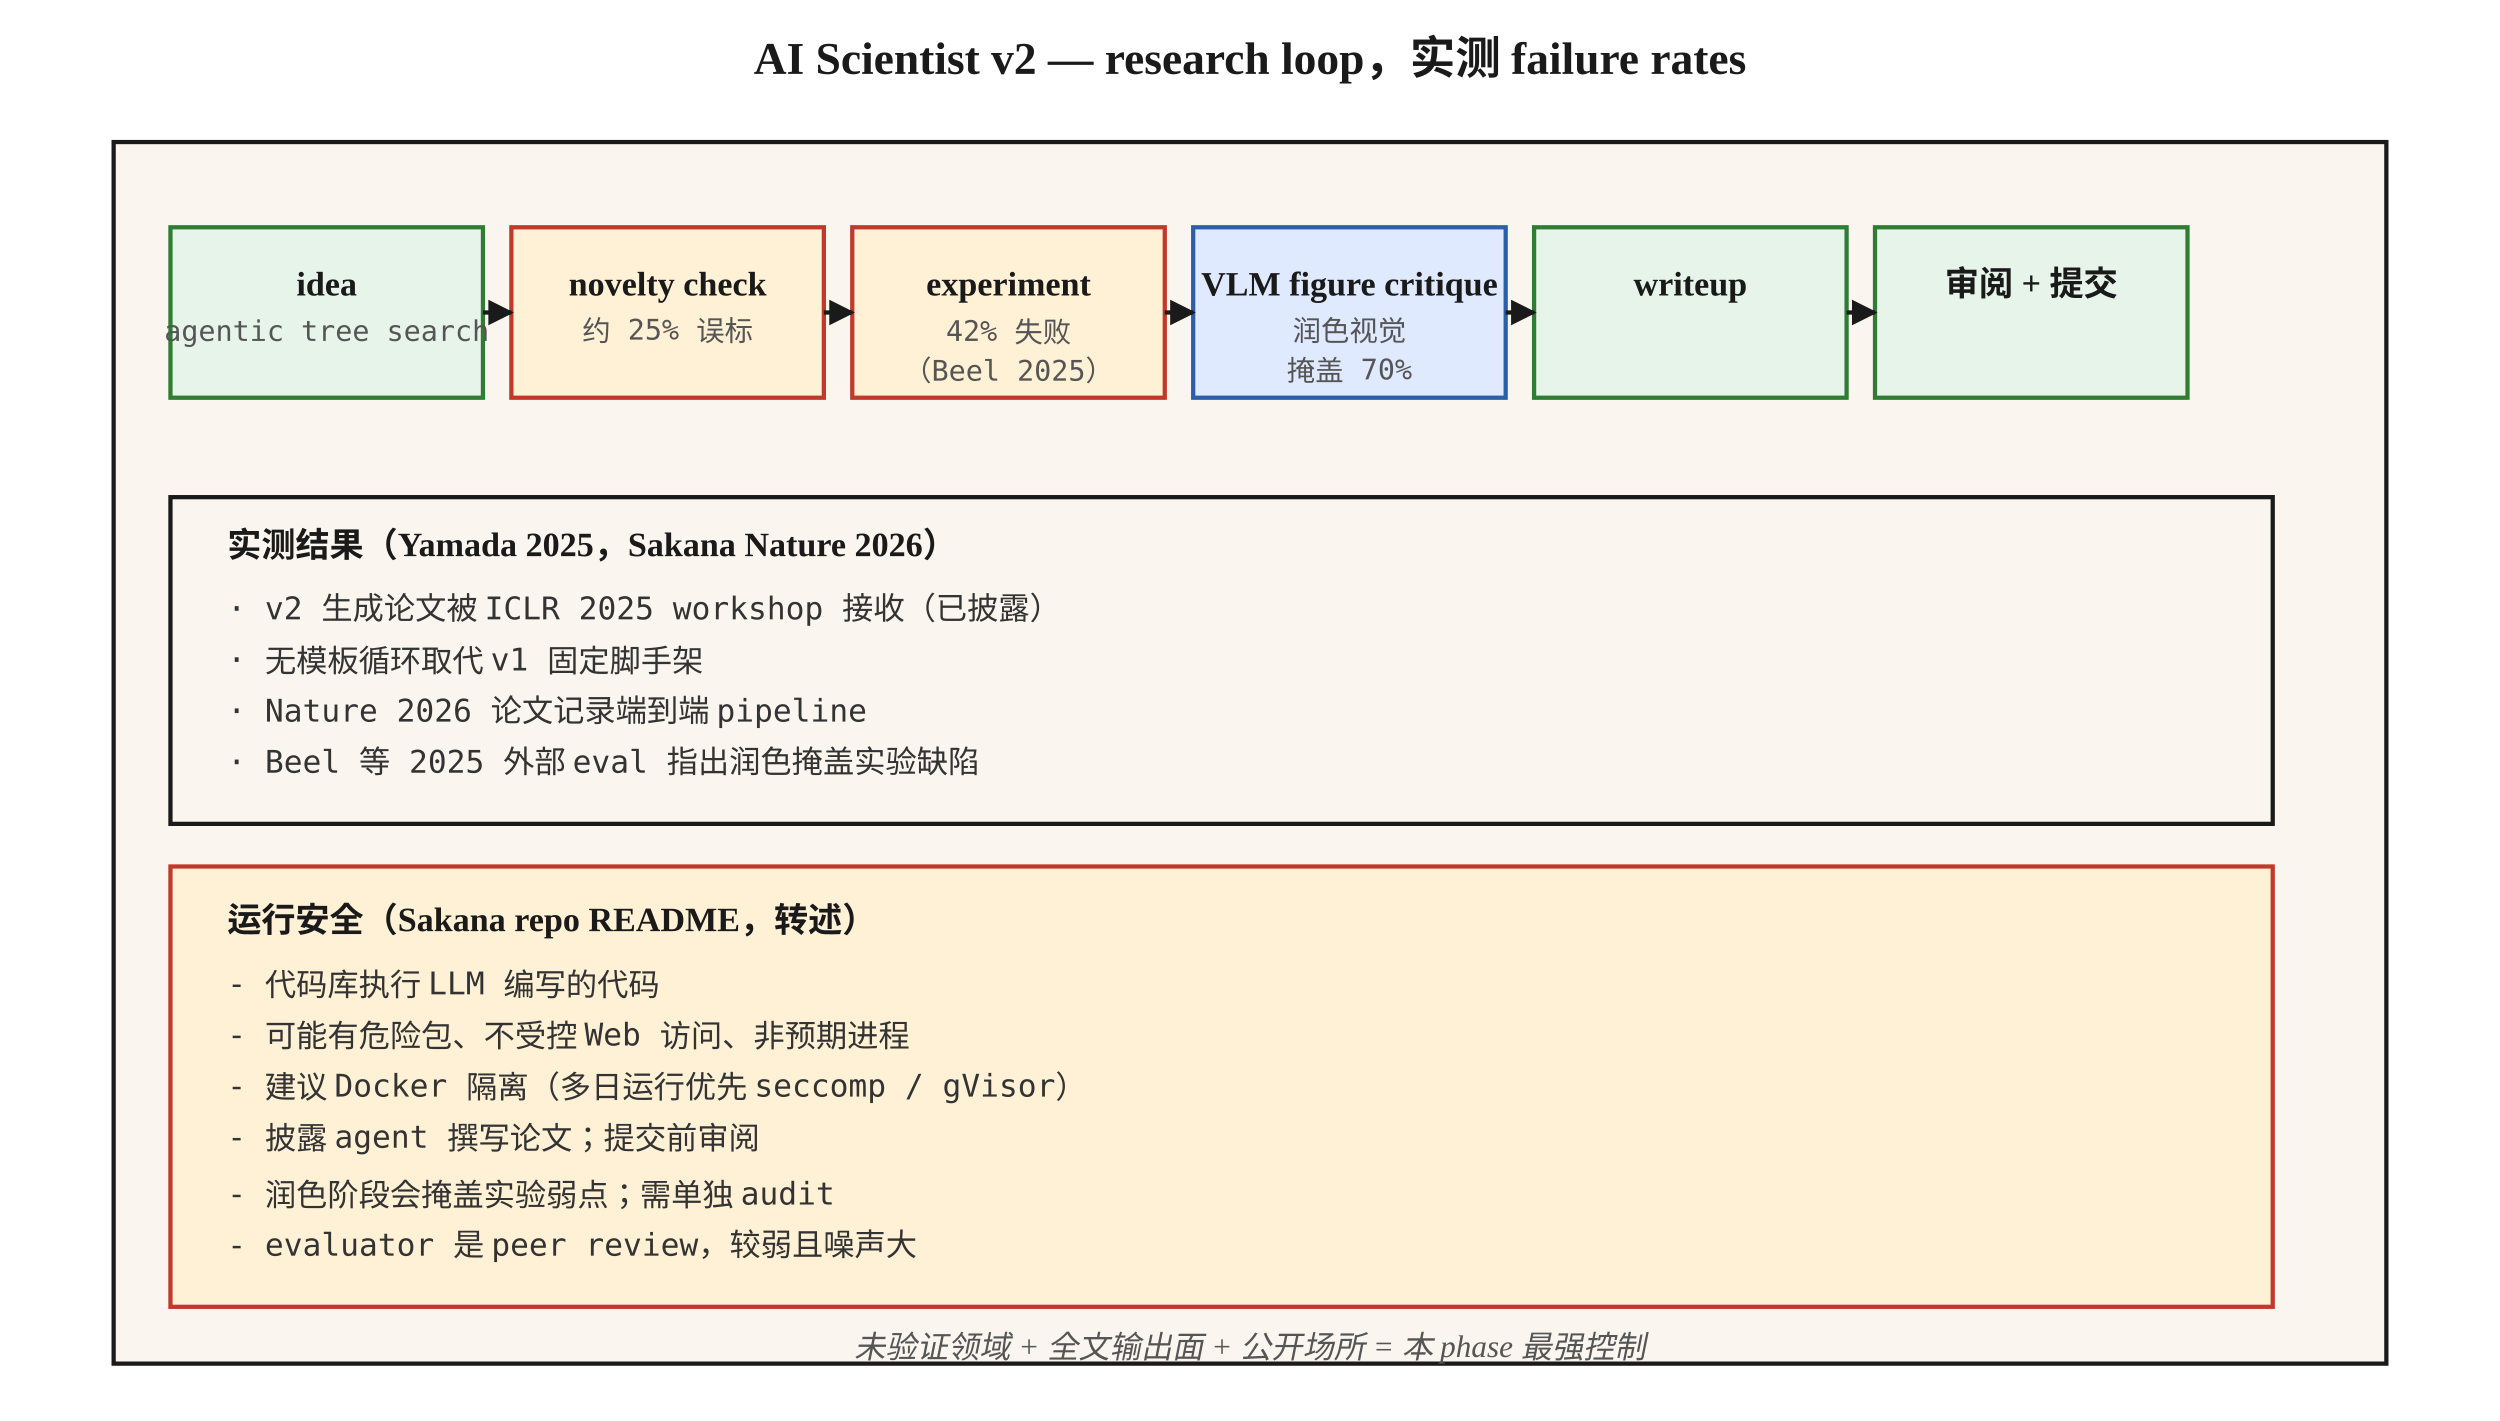
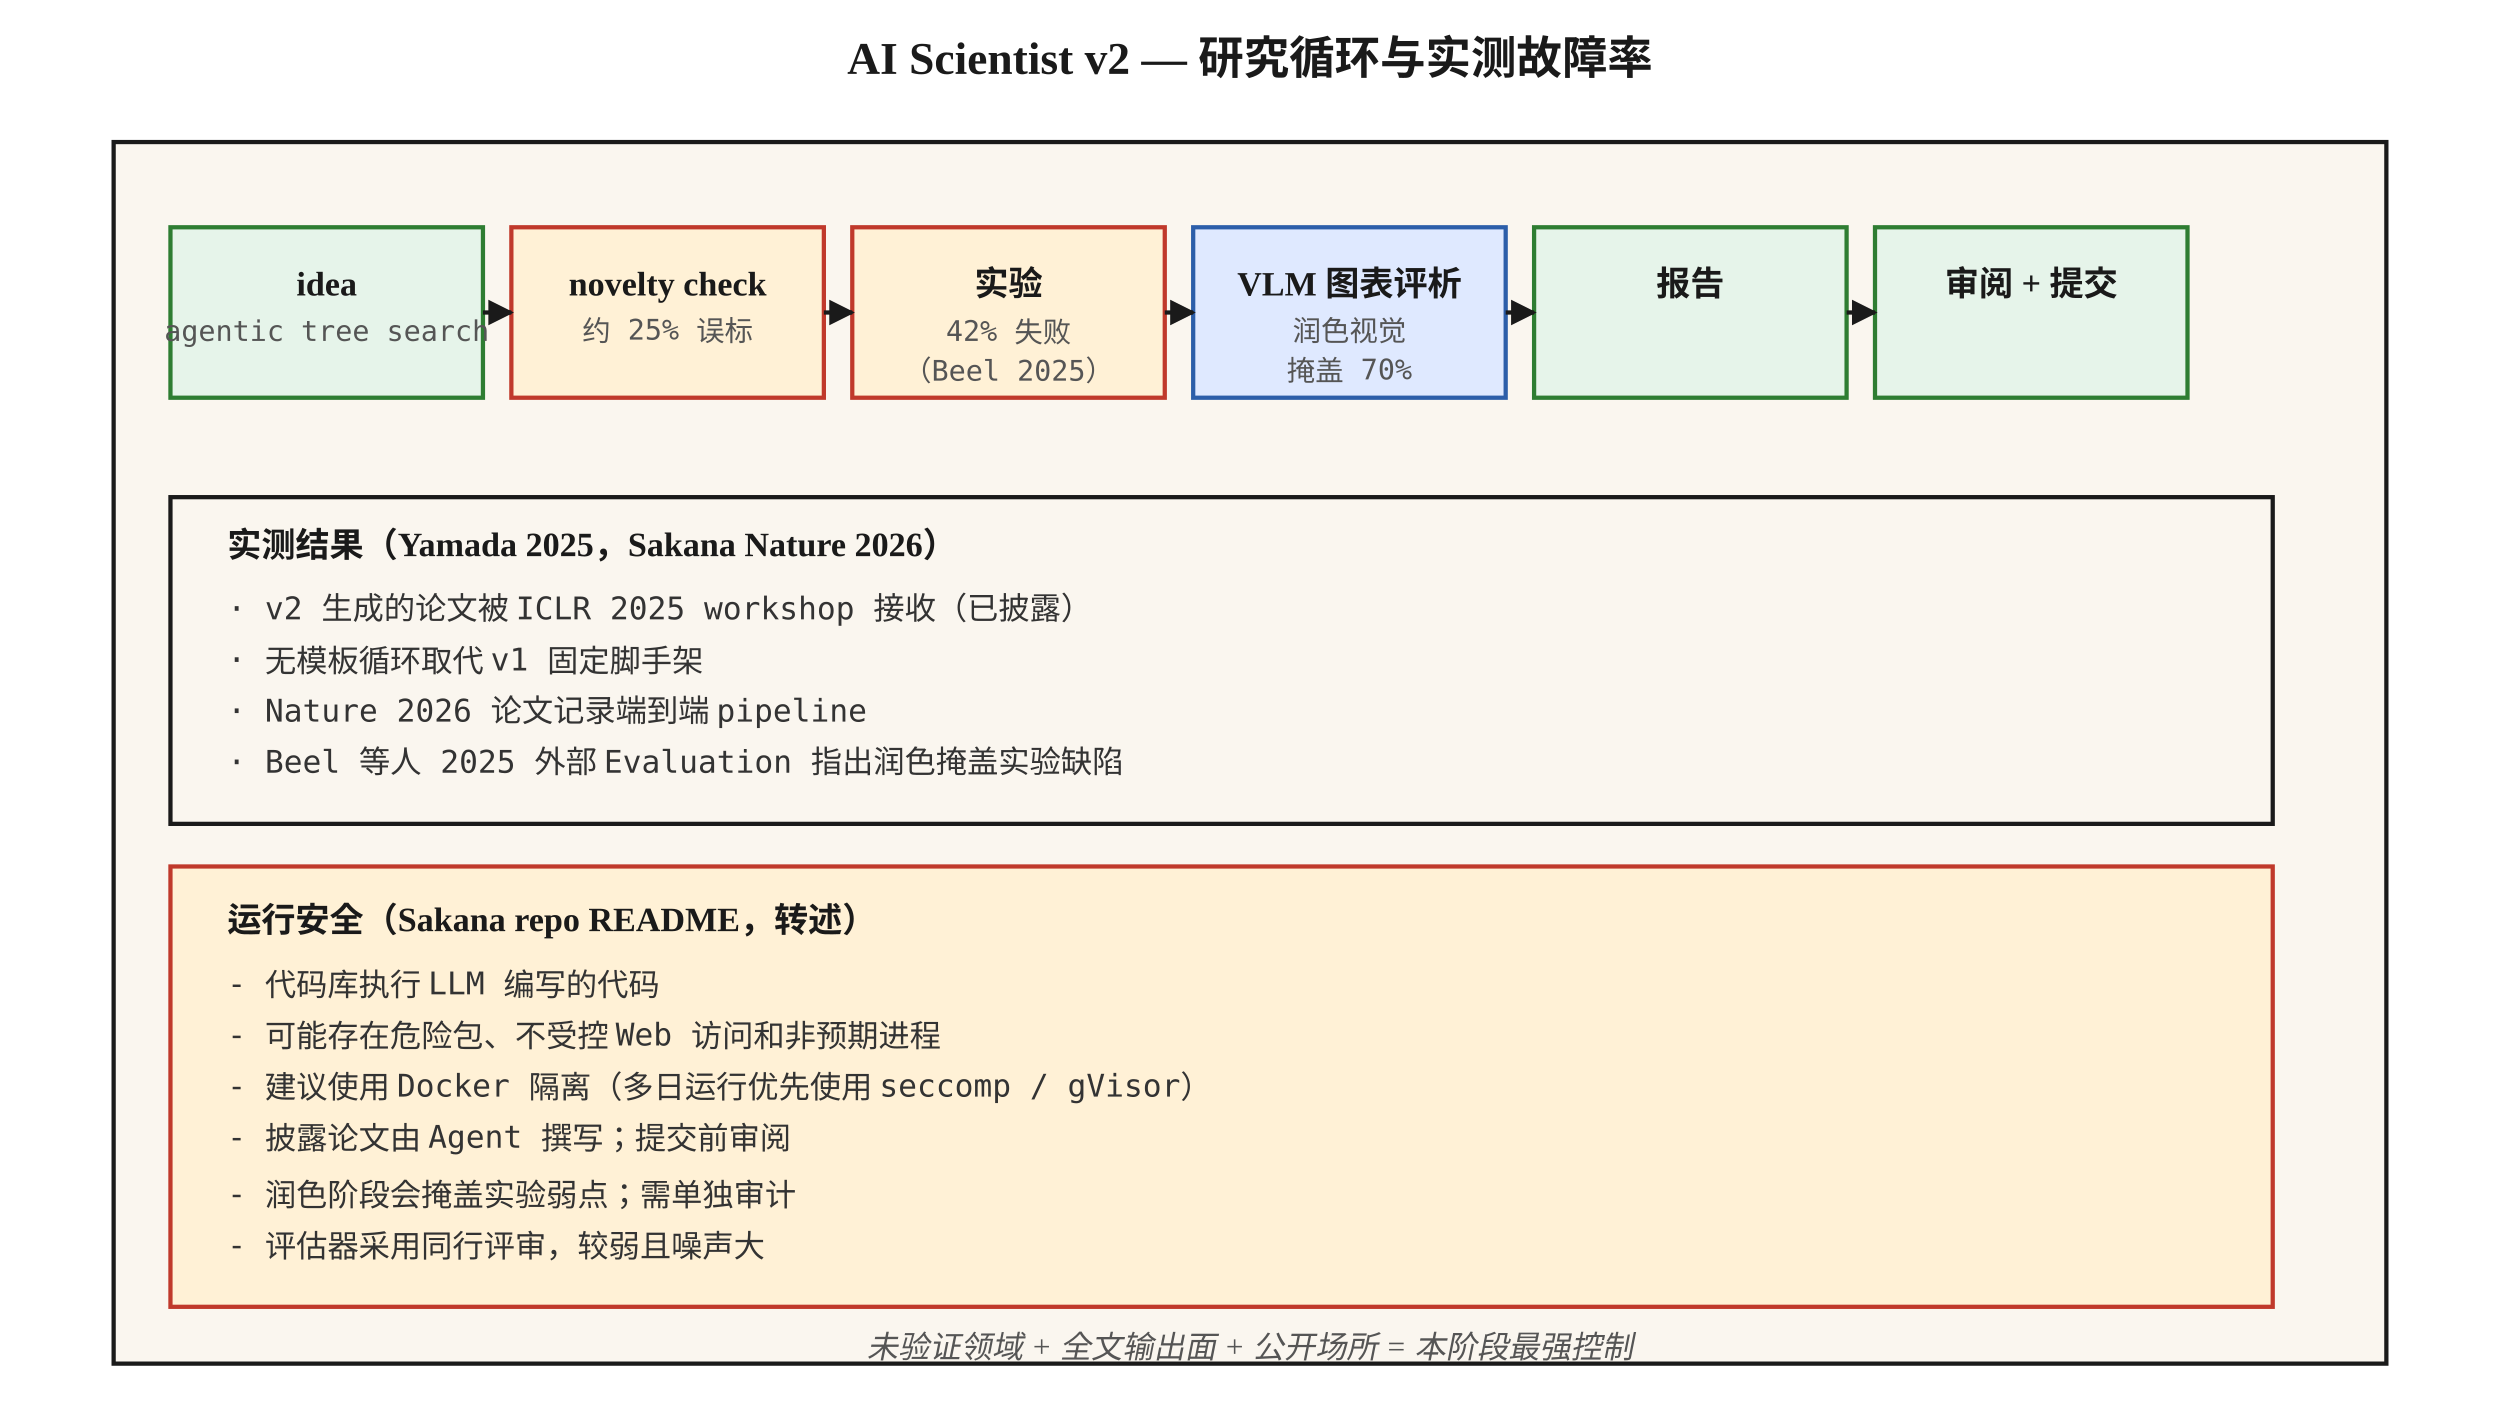
<svg xmlns="http://www.w3.org/2000/svg" viewBox="0 0 880 500" font-family="Georgia, 'Times New Roman', serif">
  <defs>
    <marker id="arrow" viewBox="0 0 10 10" refX="9" refY="5" markerWidth="6" markerHeight="6" orient="auto">
      <path d="M0,0 L10,5 L0,10 z" fill="#1a1a1a" />
    </marker>
    <style>
      .box { fill: #faf6ef; stroke: #1a1a1a; stroke-width: 1.5; }
      .hot { fill: #fff1d6; stroke: #c0392b; stroke-width: 1.5; }
      .cool { fill: #e6f4ea; stroke: #2e7d32; stroke-width: 1.5; }
      .cold { fill: #dfe9ff; stroke: #2c5ea9; stroke-width: 1.5; }
      .label { font-size: 12px; font-weight: 600; fill: #1a1a1a; }
      .content { font-size: 11px; font-family: 'Menlo', monospace; fill: #333; }
      .small { font-size: 10px; font-family: 'Menlo', monospace; fill: #555; }
      .caption { font-size: 11px; fill: #555; font-style: italic; }
      .title { font-size: 16px; font-weight: 700; fill: #1a1a1a; }
    </style>
  </defs>
-   <text x="440" y="26" text-anchor="middle" class="title">AI Scientist v2 — research loop，实测 failure rates</text>
+   <text x="440" y="26" text-anchor="middle" class="title">AI Scientist v2 — 研究循环与实测故障率</text>
  <rect x="40" y="50" width="800" height="430" class="box" />
  <g>
    <rect x="60" y="80" width="110" height="60" class="cool" />
    <text x="115" y="104" text-anchor="middle" class="label">idea</text>
    <text x="115" y="120" text-anchor="middle" class="small">agentic tree search</text>
    <rect x="180" y="80" width="110" height="60" class="hot" />
    <text x="235" y="104" text-anchor="middle" class="label">novelty check</text>
    <text x="235" y="120" text-anchor="middle" class="small">约 25% 误标</text>
    <rect x="300" y="80" width="110" height="60" class="hot" />
-     <text x="355" y="104" text-anchor="middle" class="label">experiment</text>
+     <text x="355" y="104" text-anchor="middle" class="label">实验</text>
    <text x="355" y="120" text-anchor="middle" class="small">42% 失败</text>
    <text x="355" y="134" text-anchor="middle" class="small">（Beel 2025）</text>
    <rect x="420" y="80" width="110" height="60" class="cold" />
-     <text x="475" y="104" text-anchor="middle" class="label">VLM figure critique</text>
+     <text x="475" y="104" text-anchor="middle" class="label">VLM 图表评析</text>
    <text x="475" y="120" text-anchor="middle" class="small">润色视觉</text>
    <text x="475" y="134" text-anchor="middle" class="small">掩盖 70%</text>
    <rect x="540" y="80" width="110" height="60" class="cool" />
-     <text x="595" y="104" text-anchor="middle" class="label">writeup</text>
+     <text x="595" y="104" text-anchor="middle" class="label">报告</text>
    <rect x="660" y="80" width="110" height="60" class="cool" />
    <text x="715" y="104" text-anchor="middle" class="label">审阅 + 提交</text>
  </g>
  <path d="M170 110 L180 110" stroke="#1a1a1a" stroke-width="1.5" marker-end="url(#arrow)" />
  <path d="M290 110 L300 110" stroke="#1a1a1a" stroke-width="1.5" marker-end="url(#arrow)" />
  <path d="M410 110 L420 110" stroke="#1a1a1a" stroke-width="1.5" marker-end="url(#arrow)" />
  <path d="M530 110 L540 110" stroke="#1a1a1a" stroke-width="1.5" marker-end="url(#arrow)" />
  <path d="M650 110 L660 110" stroke="#1a1a1a" stroke-width="1.5" marker-end="url(#arrow)" />
  <rect x="60" y="175" width="740" height="115" class="box" />
  <text x="80" y="196" class="label">实测结果（Yamada 2025，Sakana Nature 2026）</text>
-   <text x="80" y="218" class="content">· v2 生成论文被 ICLR 2025 workshop 接收（已披露）</text>
+   <text x="80" y="218" class="content">· v2 生成的论文被 ICLR 2025 workshop 接收（已披露）</text>
  <text x="80" y="236" class="content">· 无模板循环取代 v1 固定脚手架</text>
  <text x="80" y="254" class="content">· Nature 2026 论文记录端到端 pipeline</text>
-   <text x="80" y="272" class="content">· Beel 等 2025 外部 eval 指出润色掩盖实验缺陷</text>
+   <text x="80" y="272" class="content">· Beel 等人 2025 外部 Evaluation 指出润色掩盖实验缺陷</text>
  <rect x="60" y="305" width="740" height="155" class="hot" />
  <text x="80" y="328" class="label">运行安全（Sakana repo README，转述）</text>
  <text x="80" y="350" class="content">- 代码库执行 LLM 编写的代码</text>
-   <text x="80" y="368" class="content">- 可能有危险包、不受控 Web 访问、非预期进程</text>
-   <text x="80" y="386" class="content">- 建议 Docker 隔离（多日运行优先 seccomp / gVisor）</text>
-   <text x="80" y="404" class="content">- 披露 agent 撰写论文；提交前审阅</text>
-   <text x="80" y="424" class="content">- 润色阶段会掩盖实验弱点；需单独 audit</text>
-   <text x="80" y="442" class="content">- evaluator 是 peer review，较弱且噪声大</text>
-   <text x="440" y="478" text-anchor="middle" class="caption">未验证领域 + 全文输出面 + 公开场所 = 本 phase 最强控制</text>
+   <text x="80" y="368" class="content">- 可能存在危险包、不受控 Web 访问和非预期进程</text>
+   <text x="80" y="386" class="content">- 建议使用 Docker 隔离（多日运行优先使用 seccomp / gVisor）</text>
+   <text x="80" y="404" class="content">- 披露论文由 Agent 撰写；提交前审阅</text>
+   <text x="80" y="424" class="content">- 润色阶段会掩盖实验弱点；需单独审计</text>
+   <text x="80" y="442" class="content">- 评估器采用同行评审，较弱且噪声大</text>
+   <text x="440" y="478" text-anchor="middle" class="caption">未验证领域 + 全文输出面 + 公开场所 = 本阶段最强控制</text>
</svg>
